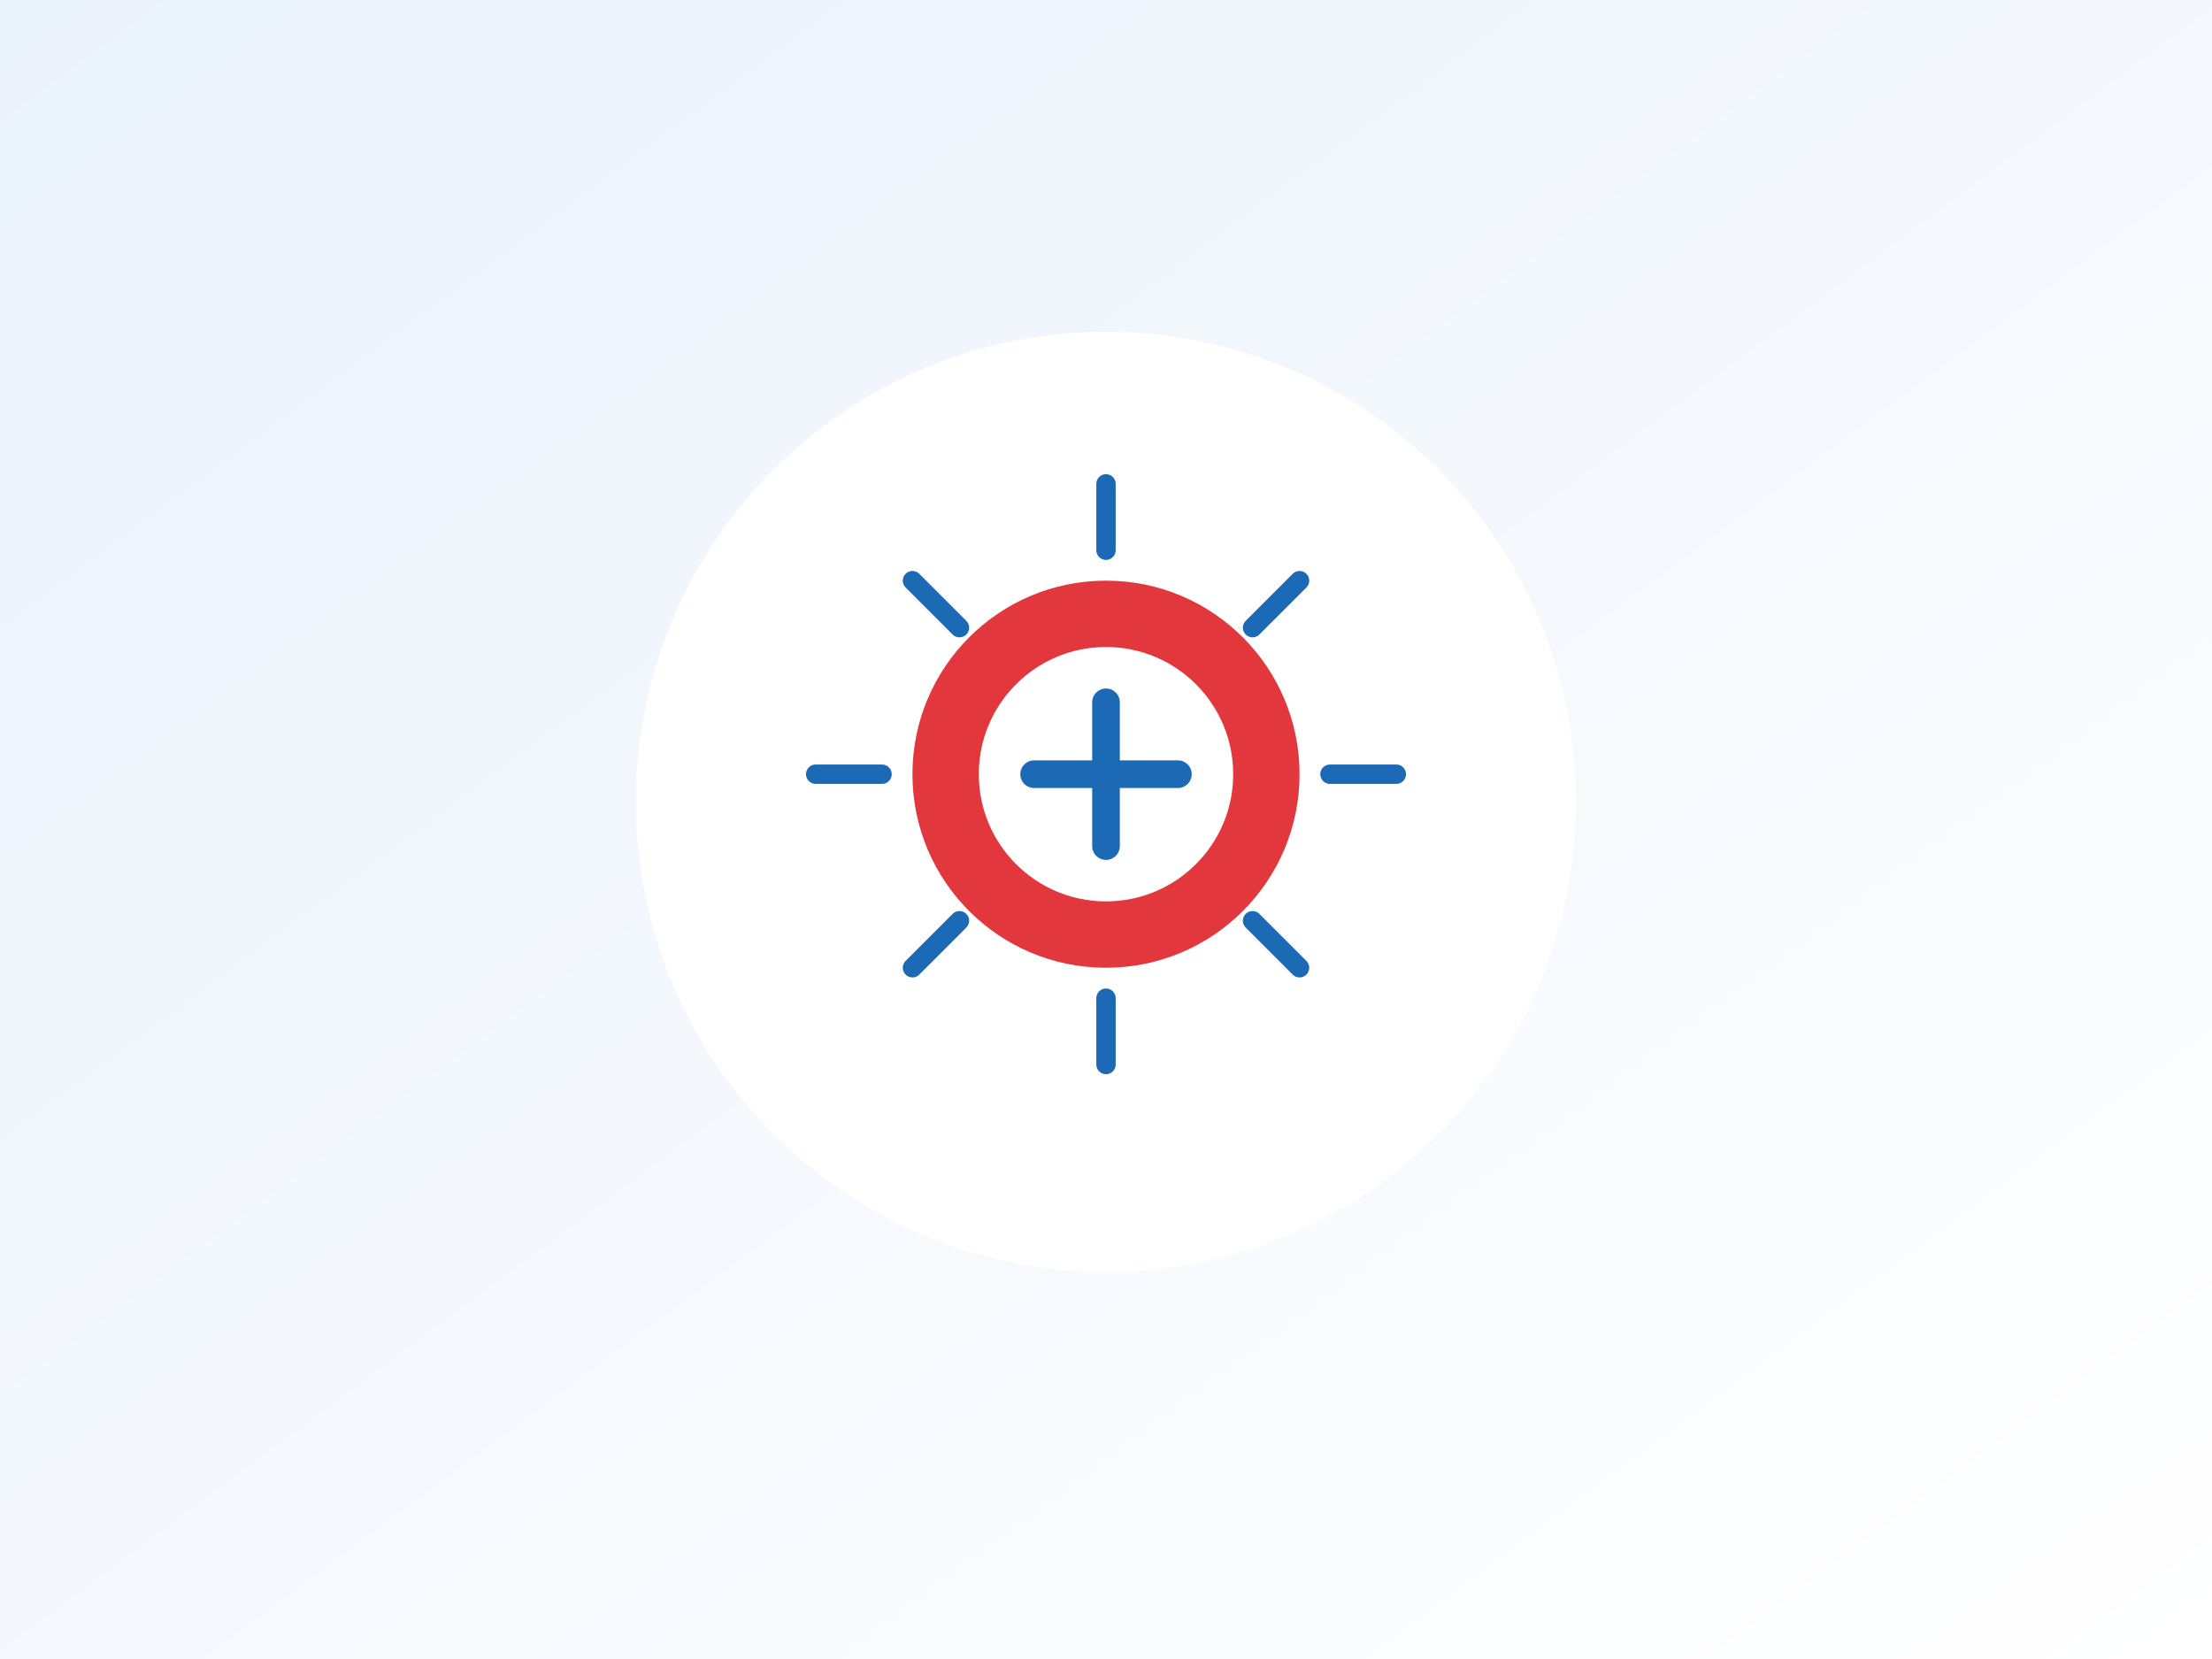
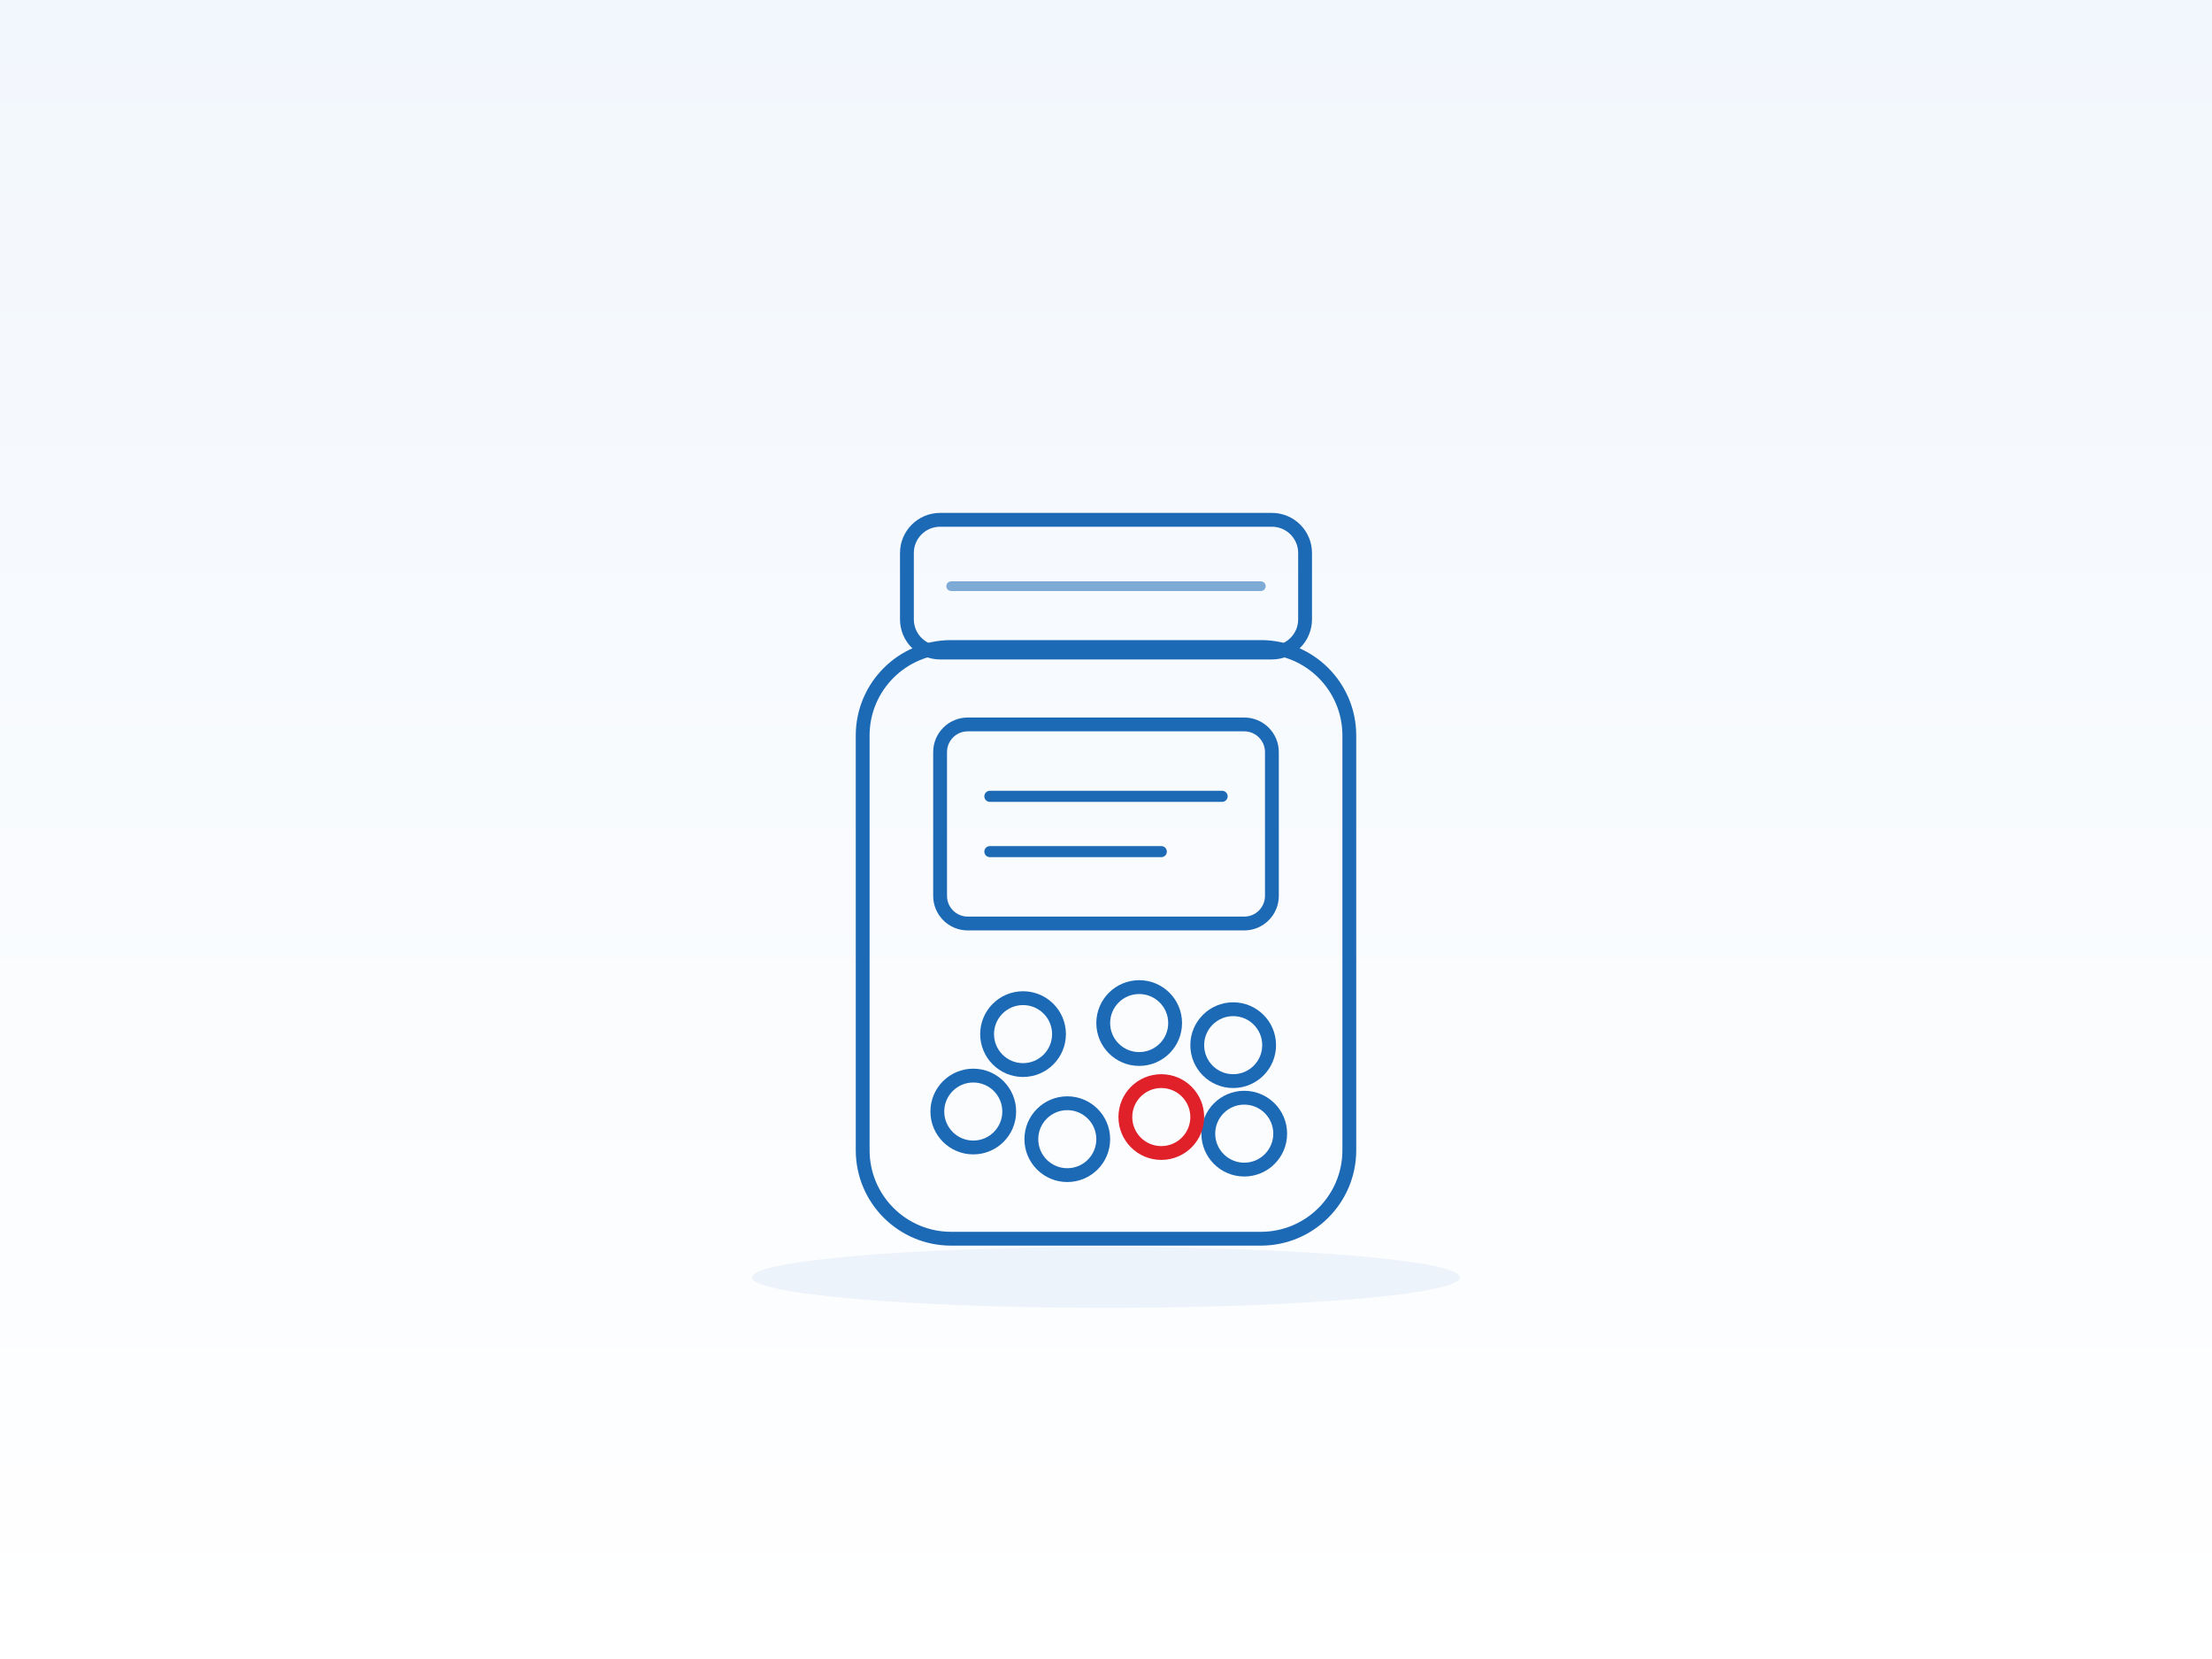
<svg xmlns="http://www.w3.org/2000/svg" viewBox="0 0 800 600">
  <defs>
-     <linearGradient id="bg" x1="0" y1="0" x2="1" y2="1">
-       <stop offset="0" stop-color="#EAF2FB" />
+     <linearGradient id="f" x1="0" y1="0" x2="0" y2="1">
+       <stop offset="0" stop-color="#F2F7FD" />
      <stop offset="1" stop-color="#FFFFFF" />
    </linearGradient>
  </defs>
-   <rect width="800" height="600" fill="url(#bg)" />
-   <circle cx="400" cy="290" r="170" fill="#FFFFFF" />
-   <circle cx="400" cy="280" r="70" fill="#E02129" opacity="0.9" />
-   <circle cx="400" cy="280" r="46" fill="#FFFFFF" />
-   <path d="M400 254 v 52 M374 280 h 52" stroke="#1C69B5" stroke-width="10" stroke-linecap="round" />
-   <g stroke="#1C69B5" stroke-width="7" stroke-linecap="round">
-     <path d="M400 175 v 24" />
-     <path d="M400 361 v 24" />
-     <path d="M295 280 h 24" />
-     <path d="M481 280 h 24" />
-     <path d="M330 210 l 17 17" />
-     <path d="M453 333 l 17 17" />
-     <path d="M470 210 l -17 17" />
-     <path d="M347 333 l -17 17" />
+   <rect width="800" height="600" fill="url(#f)" />
+   <ellipse cx="400" cy="462" rx="128" ry="11" fill="#1C69B5" opacity=".07" />
+   <g fill="none" stroke="#1C69B5" stroke-width="5" stroke-linecap="round" stroke-linejoin="round">
+     <rect x="328" y="188" width="144" height="48" rx="12" />
+     <line x1="344" y1="212" x2="456" y2="212" stroke-width="3.5" opacity=".55" />
+     <rect x="312" y="234" width="176" height="214" rx="32" />
+     <rect x="340" y="262" width="120" height="72" rx="10" />
+     <line x1="358" y1="288" x2="442" y2="288" stroke-width="4" />
+     <line x1="358" y1="308" x2="420" y2="308" stroke-width="4" />
+     <circle cx="352" cy="402" r="13" />
+     <circle cx="386" cy="412" r="13" />
+     <circle cx="450" cy="410" r="13" />
+     <circle cx="370" cy="374" r="13" />
+     <circle cx="412" cy="370" r="13" />
+     <circle cx="446" cy="378" r="13" />
+     <circle cx="420" cy="404" r="13" stroke="#E02129" />
  </g>
</svg>
